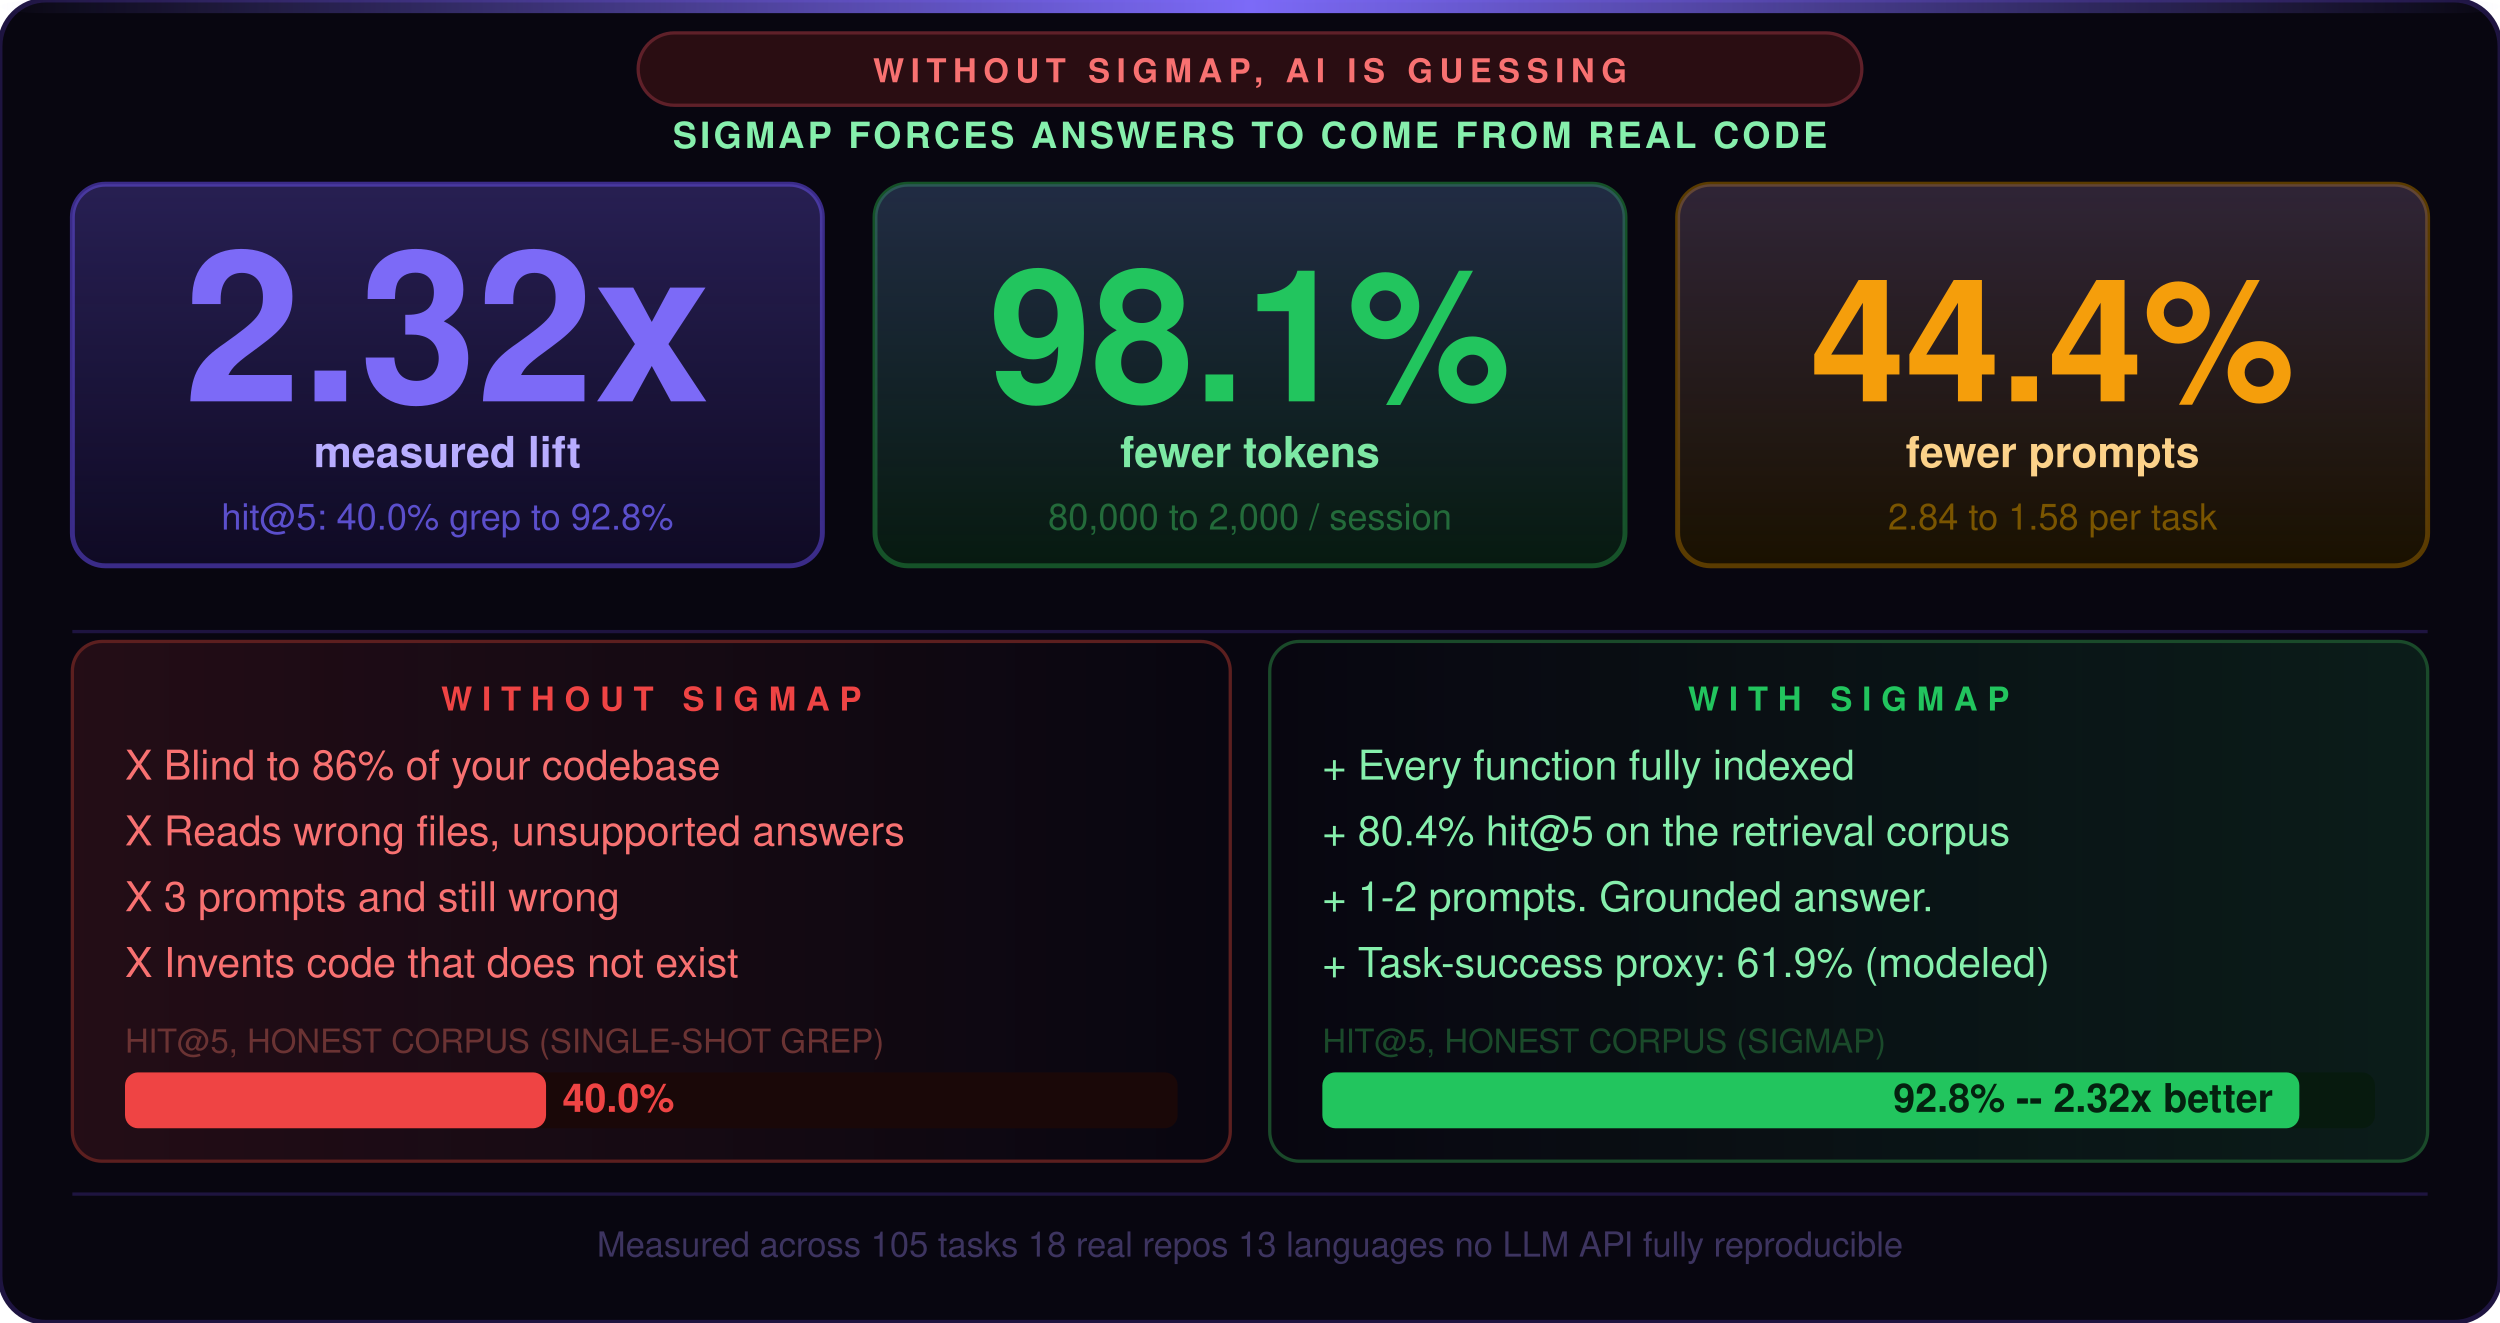
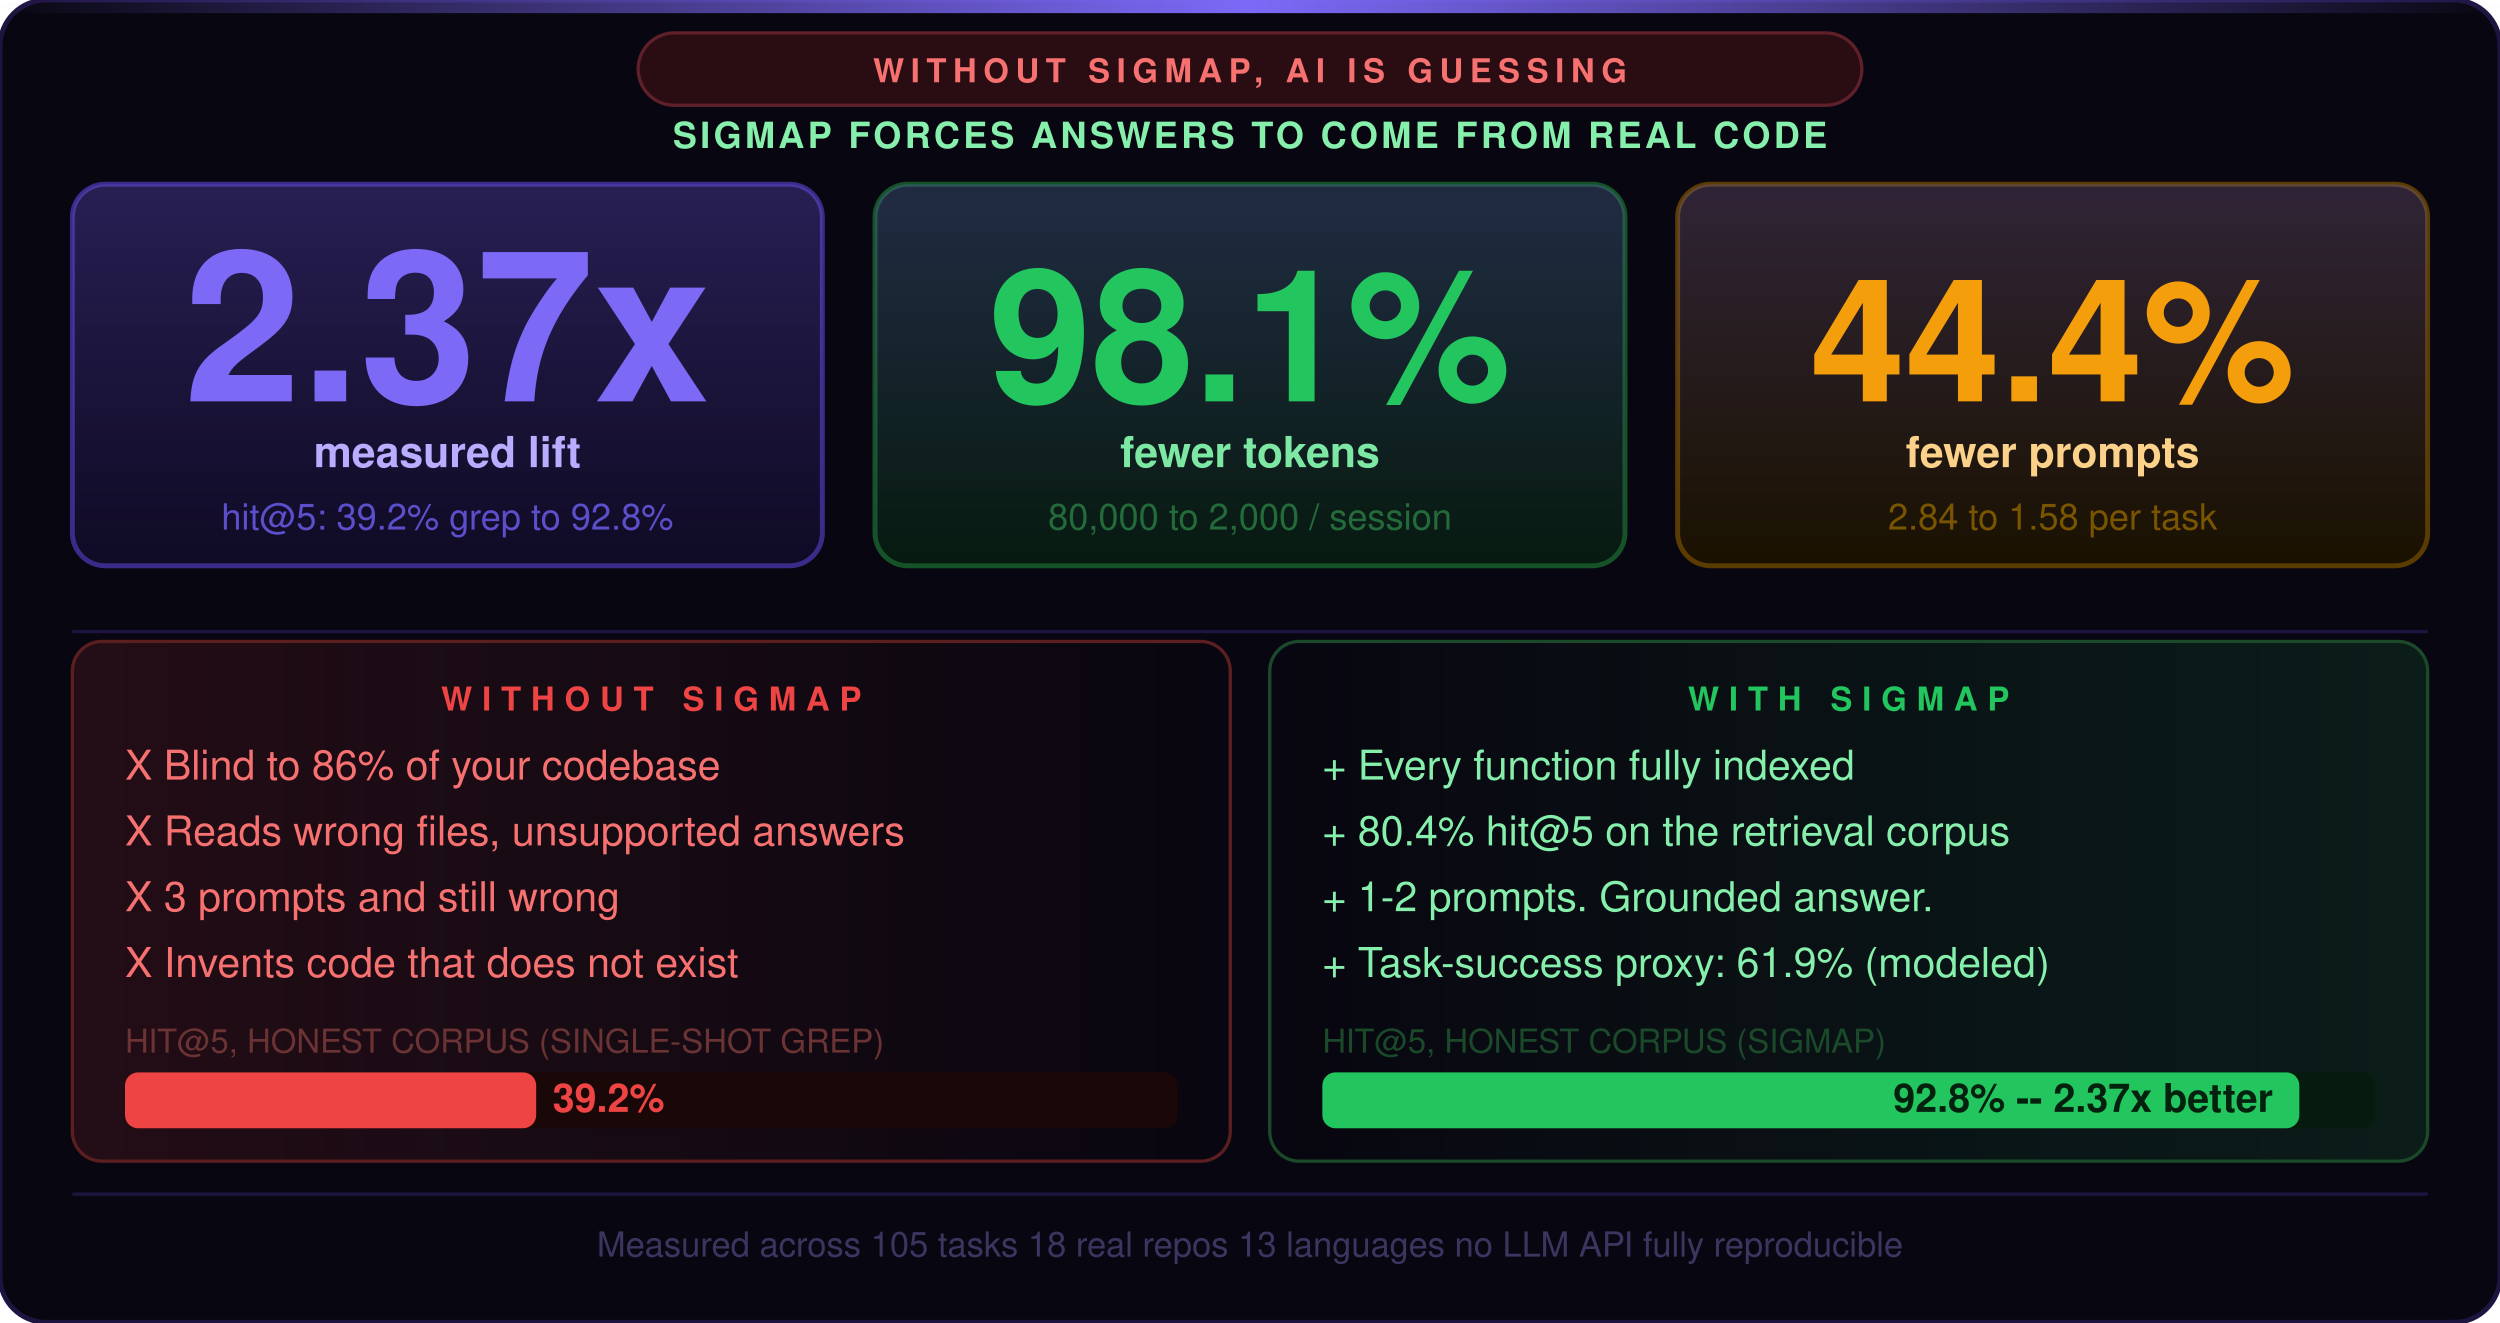
<svg xmlns="http://www.w3.org/2000/svg" viewBox="0 0 760 402" width="760" height="402" font-family="-apple-system,BlinkMacSystemFont,'Segoe UI',Helvetica,Arial,sans-serif">
  <rect width="760" height="402" fill="#080610" rx="14" />
  <rect width="760" height="402" fill="none" stroke="#1e1440" stroke-width="1.5" rx="14" />
  <defs>
    <linearGradient id="topglow" x1="0" x2="1" y1="0" y2="0">
      <stop offset="0%" stop-color="#7c6af7" stop-opacity="0" />
      <stop offset="50%" stop-color="#7c6af7" stop-opacity="1" />
      <stop offset="100%" stop-color="#7c6af7" stop-opacity="0" />
    </linearGradient>
    <linearGradient id="cardglow" x1="0" x2="0" y1="0" y2="1">
      <stop offset="0%" stop-color="#7c6af7" stop-opacity="0.22" />
      <stop offset="100%" stop-color="#7c6af7" stop-opacity="0" />
    </linearGradient>
    <linearGradient id="redglow" x1="0" x2="1" y1="0" y2="0">
      <stop offset="0%" stop-color="#ef4444" stop-opacity="0.12" />
      <stop offset="100%" stop-color="#ef4444" stop-opacity="0" />
    </linearGradient>
    <linearGradient id="greenglow" x1="0" x2="1" y1="0" y2="0">
      <stop offset="0%" stop-color="#22c55e" stop-opacity="0" />
      <stop offset="100%" stop-color="#22c55e" stop-opacity="0.12" />
    </linearGradient>
  </defs>
  <rect x="0" y="0" width="760" height="4" fill="url(#topglow)" rx="14" />
  <rect x="194" y="10" width="372" height="22" rx="11" fill="#2a0d12" stroke="#5f2029" stroke-width="1" />
  <text x="380" y="25" text-anchor="middle" font-size="10" font-weight="800" letter-spacing="2" fill="#f87171">WITHOUT SIGMAP, AI IS GUESSING</text>
  <text x="380" y="45" text-anchor="middle" font-size="11" font-weight="700" letter-spacing="1" fill="#86efac">SIGMAP FORCES ANSWERS TO COME FROM REAL CODE</text>
  <rect x="22" y="56" width="228" height="116" rx="10" fill="#0f0a24" stroke="#3a2b88" stroke-width="1.5" />
  <rect x="22" y="56" width="228" height="116" rx="10" fill="url(#cardglow)" />
-   <text x="136" y="122" text-anchor="middle" font-size="64" font-weight="900" fill="#7c6af7">2.32x</text>
+   <text x="136" y="122" text-anchor="middle" font-size="64" font-weight="900" fill="#7c6af7">2.37x</text>
  <text x="136" y="142" text-anchor="middle" font-size="13" font-weight="700" fill="#b8adff">measured lift</text>
-   <text x="136" y="161" text-anchor="middle" font-size="11" fill="#5b4fcc">hit@5: 40.0% grep to 92.8%</text>
+   <text x="136" y="161" text-anchor="middle" font-size="11" fill="#5b4fcc">hit@5: 39.2% grep to 92.8%</text>
  <rect x="266" y="56" width="228" height="116" rx="10" fill="#071a10" stroke="#155228" stroke-width="1.5" />
  <rect x="266" y="56" width="228" height="116" rx="10" fill="url(#cardglow)" />
  <text x="380" y="122" text-anchor="middle" font-size="56" font-weight="900" fill="#22c55e">98.1%</text>
  <text x="380" y="142" text-anchor="middle" font-size="13" font-weight="700" fill="#7de8a4">fewer tokens</text>
  <text x="380" y="161" text-anchor="middle" font-size="11" fill="#236b3a">80,000 to 2,000 / session</text>
  <rect x="510" y="56" width="228" height="116" rx="10" fill="#1a1100" stroke="#5a3b00" stroke-width="1.5" />
  <rect x="510" y="56" width="228" height="116" rx="10" fill="url(#cardglow)" />
  <text x="624" y="122" text-anchor="middle" font-size="52" font-weight="900" fill="#f59e0b">44.4%</text>
  <text x="624" y="142" text-anchor="middle" font-size="13" font-weight="700" fill="#fcd28a">fewer prompts</text>
  <text x="624" y="161" text-anchor="middle" font-size="11" fill="#7a5500">2.84 to 1.58 per task</text>
  <line x1="22" y1="192" x2="738" y2="192" stroke="#1e1440" stroke-width="1" />
  <rect x="22" y="195" width="352" height="158" rx="9" fill="url(#redglow)" />
  <rect x="22" y="195" width="352" height="158" rx="9" fill="none" stroke="#5c1f1f" stroke-width="1" />
  <text x="198" y="216" text-anchor="middle" font-size="10" font-weight="800" letter-spacing="3" fill="#ef4444">WITHOUT SIGMAP</text>
  <text x="38" y="237" font-size="12.5" fill="#f87171">X  Blind to 86% of your codebase</text>
  <text x="38" y="257" font-size="12.5" fill="#f87171">X  Reads wrong files, unsupported answers</text>
  <text x="38" y="277" font-size="12.5" fill="#f87171">X  3 prompts and still wrong</text>
  <text x="38" y="297" font-size="12.5" fill="#f87171">X  Invents code that does not exist</text>
  <text x="38" y="320" font-size="10" fill="#6b3333">HIT@5, HONEST CORPUS (SINGLE-SHOT GREP)</text>
  <rect x="38" y="326" width="320" height="17" fill="#1a0808" rx="4" />
-   <rect x="38" y="326" width="128" height="17" fill="#ef4444" rx="4" />
-   <text x="171" y="338" font-size="12" font-weight="800" fill="#ef4444">40.0%</text>
+   <rect x="38" y="326" width="125" height="17" fill="#ef4444" rx="4" />
+   <text x="168" y="338" font-size="12" font-weight="800" fill="#ef4444">39.2%</text>
  <rect x="386" y="195" width="352" height="158" rx="9" fill="url(#greenglow)" />
  <rect x="386" y="195" width="352" height="158" rx="9" fill="none" stroke="#1a4a2a" stroke-width="1" />
  <text x="562" y="216" text-anchor="middle" font-size="10" font-weight="800" letter-spacing="3" fill="#22c55e">WITH SIGMAP</text>
  <text x="402" y="237" font-size="12.5" fill="#86efac">+  Every function fully indexed</text>
  <text x="402" y="257" font-size="12.5" fill="#86efac">+  80.4% hit@5 on the retrieval corpus</text>
  <text x="402" y="277" font-size="12.5" fill="#86efac">+  1-2 prompts. Grounded answer.</text>
  <text x="402" y="297" font-size="12.5" fill="#86efac">+  Task-success proxy: 61.9% (modeled)</text>
  <text x="402" y="320" font-size="10" fill="#1a4a2a">HIT@5, HONEST CORPUS (SIGMAP)</text>
  <rect x="402" y="326" width="320" height="17" fill="#071a0e" rx="4" />
  <rect x="402" y="326" width="297" height="17" fill="#22c55e" rx="4" />
-   <text x="691" y="338" text-anchor="end" font-size="12" font-weight="800" fill="#04210f">92.8% -- 2.32x better</text>
+   <text x="691" y="338" text-anchor="end" font-size="12" font-weight="800" fill="#04210f">92.8% -- 2.37x better</text>
  <line x1="22" y1="363" x2="738" y2="363" stroke="#1e1440" stroke-width="1" />
  <text x="380" y="382" text-anchor="middle" font-size="10.5" fill="#3d3460">Measured across 105 tasks  18 real repos  13 languages  no LLM API  fully reproducible</text>
</svg>
